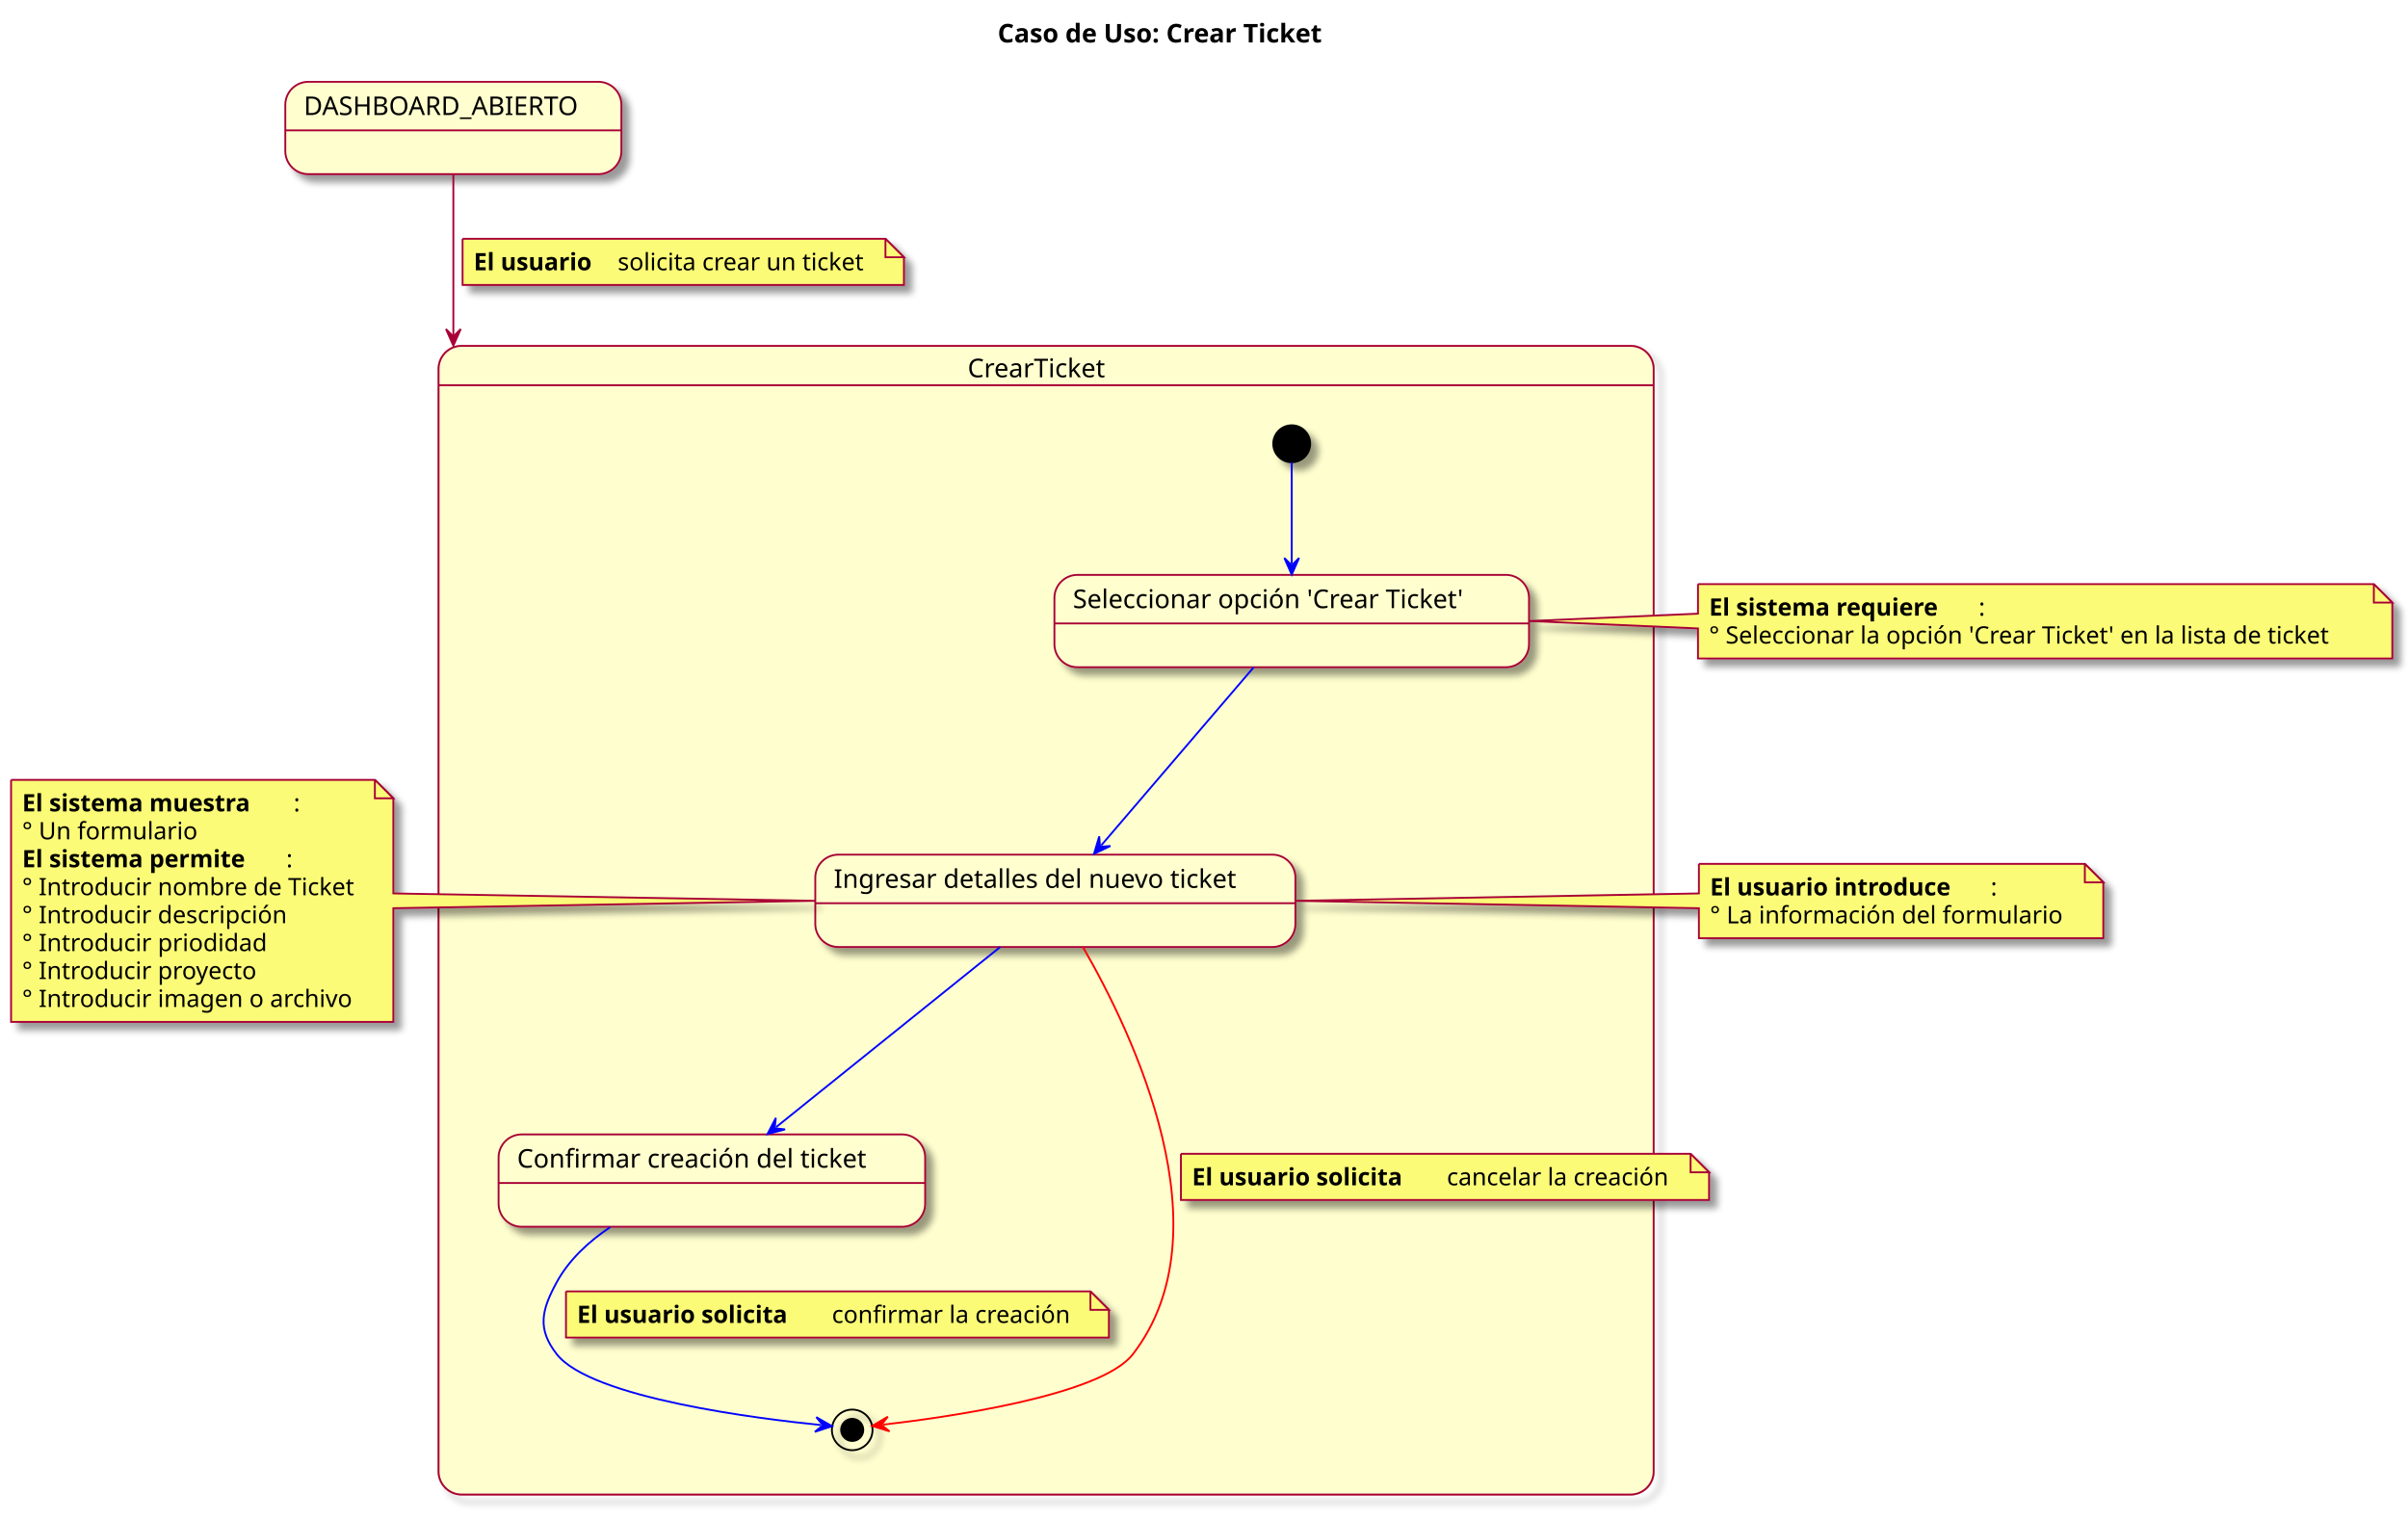
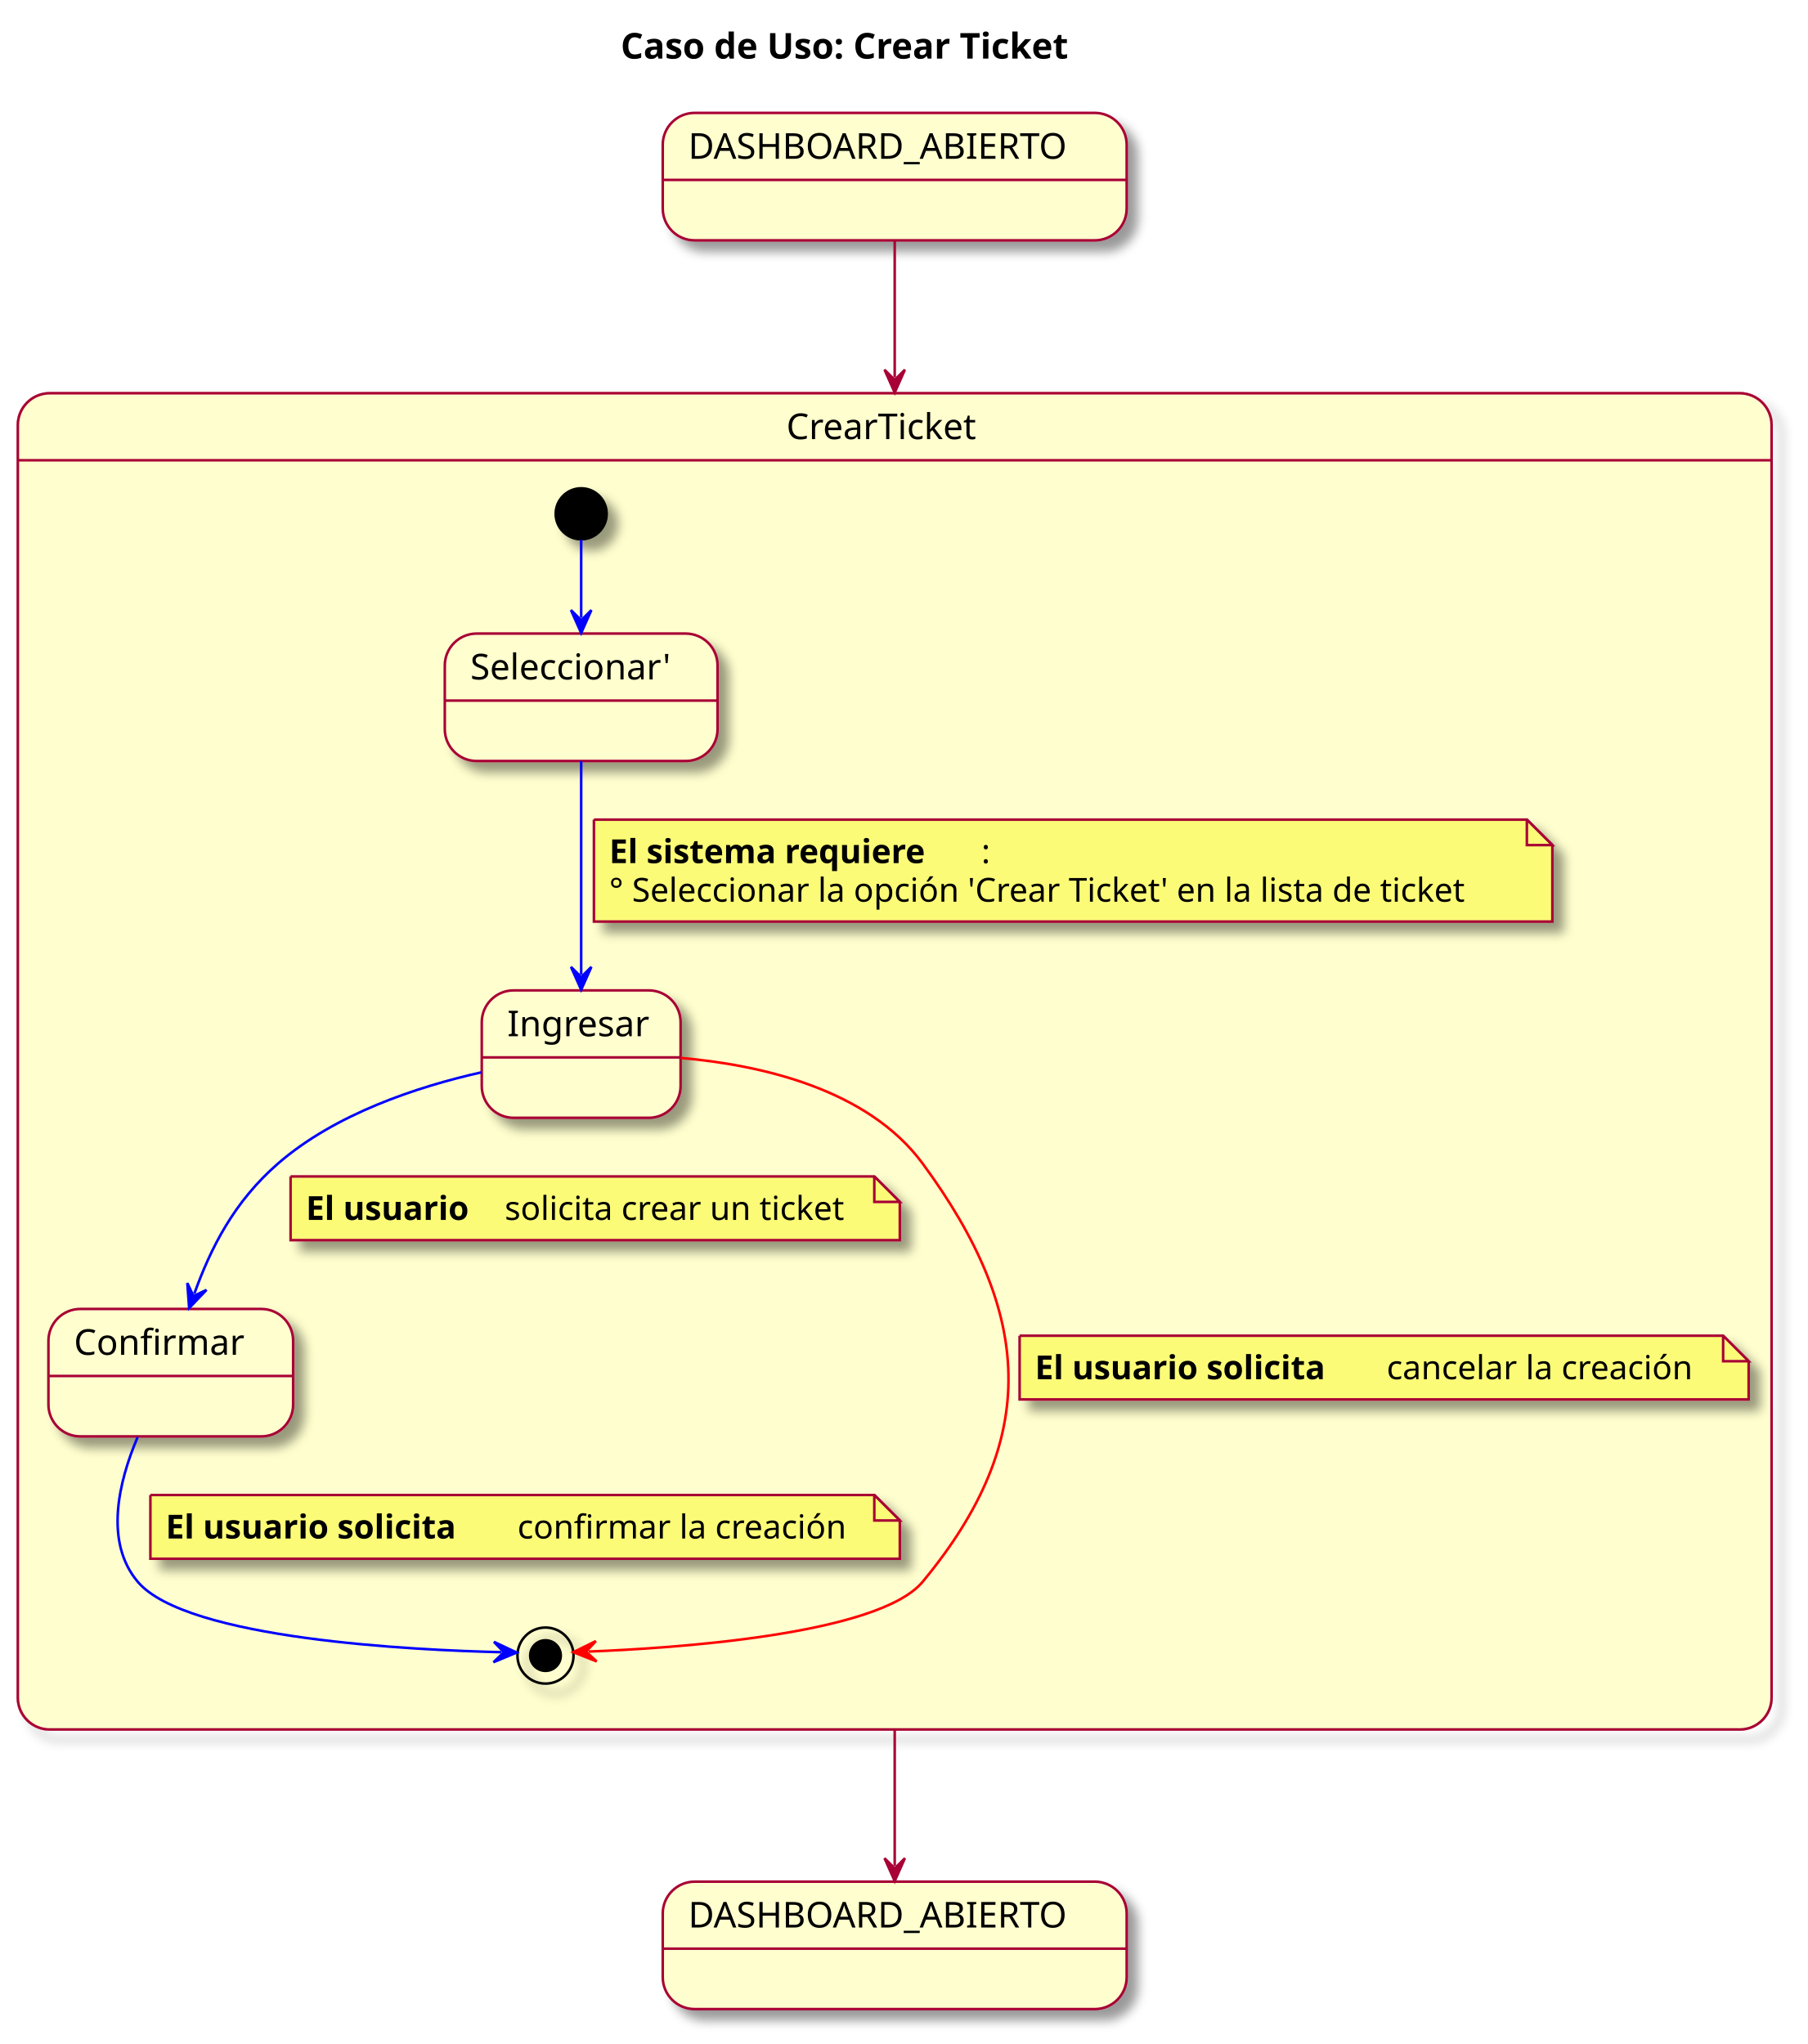
- <svg xmlns="http://www.w3.org/2000/svg" contentStyleType="text/css" height="823px" preserveAspectRatio="none" style="width:1304px;height:823px;background:#FFFFFF;" version="1.1" viewBox="0 0 1304 823" width="1304px" zoomAndPan="magnify">
+ <svg xmlns="http://www.w3.org/2000/svg" contentStyleType="text/css" height="802px" preserveAspectRatio="none" style="width:709px;height:802px;background:#FFFFFF;" version="1.1" viewBox="0 0 709 802" width="709px" zoomAndPan="magnify">
  <defs>
-     <filter height="300%" id="fmpmrbombiq1e" width="300%" x="-1" y="-1">
+     <filter height="300%" id="f1lfrpodn5rtlt" width="300%" x="-1" y="-1">
      <feGaussianBlur result="blurOut" stdDeviation="2.0" />
      <feColorMatrix in="blurOut" result="blurOut2" type="matrix" values="0 0 0 0 0 0 0 0 0 0 0 0 0 0 0 0 0 0 .4 0" />
      <feOffset dx="4.0" dy="4.0" in="blurOut2" result="blurOut3" />
      <feBlend in="SourceGraphic" in2="blurOut3" mode="normal" />
    </filter>
  </defs>
  <g>
-     <text fill="#000000" font-family="sans-serif" font-size="14" font-weight="bold" lengthAdjust="spacing" textLength="208" x="540.25" y="22.995">Caso de Uso: Crear Ticket</text>
-     <g id="cluster_CrearTicket">
-       <rect fill="none" filter="url(#fmpmrbombiq1e)" height="622" rx="12.5" ry="12.5" style="stroke:#A80036;stroke-width:1.0;" width="658" x="237.5" y="187.297" />
-       <path d="M250,187.297 L883,187.297 A12.5,12.5 0 0 1 895.5,199.797 L895.5,208.594 L237.5,208.594 L237.5,199.797 A12.5,12.5 0 0 1 250,187.297 " fill="#FEFECE" style="stroke:#FEFECE;stroke-width:1.0;" />
-       <path d="M237.5,208.594 L895.5,208.594 L895.5,796.797 A12.5,12.5 0 0 1 883,809.297 L250,809.297 A12.5,12.5 0 0 1 237.5,796.797 L237.5,208.594 " fill="#FEFECE" style="stroke:#FEFECE;stroke-width:1.0;" />
-       <rect fill="none" height="622" rx="12.5" ry="12.5" style="stroke:#A80036;stroke-width:1.0;" width="658" x="237.5" y="187.297" />
-       <line style="stroke:#A80036;stroke-width:1.0;" x1="237.5" x2="895.5" y1="208.594" y2="208.594" />
-       <text fill="#000000" font-family="sans-serif" font-size="14" lengthAdjust="spacing" textLength="85" x="524" y="204.292">CrearTicket</text>
+     <text fill="#000000" font-family="sans-serif" font-size="14" font-weight="bold" lengthAdjust="spacing" textLength="208" x="243.5" y="22.995">Caso de Uso: Crear Ticket</text>
+     <g id="DASHBOARD_ABIERTO2">
+       <rect fill="#FEFECE" filter="url(#f1lfrpodn5rtlt)" height="50" rx="12.5" ry="12.5" style="stroke:#A80036;stroke-width:1.0;" width="182" x="260" y="738.297" />
+       <line style="stroke:#A80036;stroke-width:1.0;" x1="260" x2="442" y1="764.594" y2="764.594" />
+       <text fill="#000000" font-family="sans-serif" font-size="14" lengthAdjust="spacing" textLength="162" x="270" y="756.292">DASHBOARD_ABIERTO</text>
    </g>
-     <ellipse cx="699.5" cy="240.297" fill="#000000" filter="url(#fmpmrbombiq1e)" rx="10" ry="10" style="stroke:#000000;stroke-width:1.0;" />
+     <g id="DASHBOARD_ABIERTO">
+       <rect fill="#FEFECE" filter="url(#f1lfrpodn5rtlt)" height="50" rx="12.5" ry="12.5" style="stroke:#A80036;stroke-width:1.0;" width="182" x="260" y="44.297" />
+       <line style="stroke:#A80036;stroke-width:1.0;" x1="260" x2="442" y1="70.594" y2="70.594" />
+       <text fill="#000000" font-family="sans-serif" font-size="14" lengthAdjust="spacing" textLength="162" x="270" y="62.292">DASHBOARD_ABIERTO</text>
+     </g>
+     <rect fill="none" filter="url(#f1lfrpodn5rtlt)" height="524.297" rx="12.5" ry="12.5" style="stroke:#A80036;stroke-width:1.0;" width="688" x="7" y="154.297" />
+     <path d="M19.5,154.297 L682.5,154.297 A12.5,12.5 0 0 1 695,166.797 L695,180.594 L7,180.594 L7,166.797 A12.5,12.5 0 0 1 19.5,154.297 " fill="#FEFECE" style="stroke:#FEFECE;stroke-width:1.0;" />
+     <path d="M7,180.594 L695,180.594 L695,666.094 A12.5,12.5 0 0 1 682.5,678.594 L19.5,678.594 A12.5,12.5 0 0 1 7,666.094 L7,180.594 " fill="#FEFECE" style="stroke:#FEFECE;stroke-width:1.0;" />
+     <rect fill="none" height="524.297" rx="12.5" ry="12.5" style="stroke:#A80036;stroke-width:1.0;" width="688" x="7" y="154.297" />
+     <line style="stroke:#A80036;stroke-width:1.0;" x1="7" x2="695" y1="180.594" y2="180.594" />
+     <text fill="#000000" font-family="sans-serif" font-size="14" lengthAdjust="spacing" textLength="85" x="308.5" y="172.292">CrearTicket</text>
+     <ellipse cx="228" cy="201.594" fill="#000000" filter="url(#f1lfrpodn5rtlt)" rx="10" ry="10" style="stroke:#000000;stroke-width:1.0;" />
    <g id="CrearTicket.seleccionarOpcionCrear">
-       <rect fill="#FEFECE" filter="url(#fmpmrbombiq1e)" height="50" rx="12.5" ry="12.5" style="stroke:#A80036;stroke-width:1.0;" width="257" x="571" y="311.297" />
-       <line style="stroke:#A80036;stroke-width:1.0;" x1="571" x2="828" y1="337.594" y2="337.594" />
-       <text fill="#000000" font-family="sans-serif" font-size="14" lengthAdjust="spacing" textLength="237" x="581" y="329.292">Seleccionar opción 'Crear Ticket'</text>
+       <rect fill="#FEFECE" filter="url(#f1lfrpodn5rtlt)" height="50" rx="12.5" ry="12.5" style="stroke:#A80036;stroke-width:1.0;" width="107" x="174.5" y="248.594" />
+       <line style="stroke:#A80036;stroke-width:1.0;" x1="174.5" x2="281.5" y1="274.891" y2="274.891" />
+       <text fill="#000000" font-family="sans-serif" font-size="14" lengthAdjust="spacing" textLength="87" x="184.5" y="266.589">Seleccionar'</text>
    </g>
    <g id="CrearTicket.ingresarDetallesTicket">
-       <rect fill="#FEFECE" filter="url(#fmpmrbombiq1e)" height="50" rx="12.5" ry="12.5" style="stroke:#A80036;stroke-width:1.0;" width="260" x="441.5" y="462.797" />
-       <line style="stroke:#A80036;stroke-width:1.0;" x1="441.5" x2="701.5" y1="489.094" y2="489.094" />
-       <text fill="#000000" font-family="sans-serif" font-size="14" lengthAdjust="spacing" textLength="240" x="451.5" y="480.792">Ingresar detalles del nuevo ticket</text>
+       <rect fill="#FEFECE" filter="url(#f1lfrpodn5rtlt)" height="50" rx="12.5" ry="12.5" style="stroke:#A80036;stroke-width:1.0;" width="78" x="189" y="388.594" />
+       <line style="stroke:#A80036;stroke-width:1.0;" x1="189" x2="267" y1="414.891" y2="414.891" />
+       <text fill="#000000" font-family="sans-serif" font-size="14" lengthAdjust="spacing" textLength="58" x="199" y="406.589">Ingresar</text>
    </g>
    <g id="CrearTicket.confirmarCreacionTicket">
-       <rect fill="#FEFECE" filter="url(#fmpmrbombiq1e)" height="50" rx="12.5" ry="12.5" style="stroke:#A80036;stroke-width:1.0;" width="231" x="270" y="614.297" />
-       <line style="stroke:#A80036;stroke-width:1.0;" x1="270" x2="501" y1="640.594" y2="640.594" />
-       <text fill="#000000" font-family="sans-serif" font-size="14" lengthAdjust="spacing" textLength="211" x="280" y="632.292">Confirmar creación del ticket</text>
+       <rect fill="#FEFECE" filter="url(#f1lfrpodn5rtlt)" height="50" rx="12.5" ry="12.5" style="stroke:#A80036;stroke-width:1.0;" width="96" x="19" y="513.594" />
+       <line style="stroke:#A80036;stroke-width:1.0;" x1="19" x2="115" y1="539.891" y2="539.891" />
+       <text fill="#000000" font-family="sans-serif" font-size="14" lengthAdjust="spacing" textLength="72" x="29" y="531.589">Confirmar</text>
    </g>
-     <ellipse cx="461.5" cy="774.297" fill="none" filter="url(#fmpmrbombiq1e)" rx="11" ry="11" style="stroke:#000000;stroke-width:1.0;" />
-     <ellipse cx="461.5" cy="774.297" fill="#000000" rx="6" ry="6" style="stroke:#000000;stroke-width:1.0;" />
-     <g id="DASHBOARD_ABIERTO">
-       <rect fill="#FEFECE" filter="url(#fmpmrbombiq1e)" height="50" rx="12.5" ry="12.5" style="stroke:#A80036;stroke-width:1.0;" width="182" x="154.5" y="44.297" />
-       <line style="stroke:#A80036;stroke-width:1.0;" x1="154.5" x2="336.5" y1="70.594" y2="70.594" />
-       <text fill="#000000" font-family="sans-serif" font-size="14" lengthAdjust="spacing" textLength="162" x="164.5" y="62.292">DASHBOARD_ABIERTO</text>
+     <ellipse cx="214" cy="649.594" fill="none" filter="url(#f1lfrpodn5rtlt)" rx="11" ry="11" style="stroke:#000000;stroke-width:1.0;" />
+     <ellipse cx="214" cy="649.594" fill="#000000" rx="6" ry="6" style="stroke:#000000;stroke-width:1.0;" />
+     <g id="link_*start*CrearTicket_seleccionarOpcionCrear">
+       <path d="M228,211.745 C228,221.01 228,229.735 228,242.378 " fill="none" id="*start*CrearTicket-to-seleccionarOpcionCrear" style="stroke:#0000FF;stroke-width:1.0;" />
+       <polygon fill="#0000FF" points="228,248.378,232,239.378,228,243.378,224,239.378,228,248.378" style="stroke:#0000FF;stroke-width:1.0;" />
    </g>
-     <g id="elem_GMN15">
-       <path d="M6,422.297 L6,553.359 A0,0 0 0 0 6,553.359 L213,553.359 A0,0 0 0 0 213,553.359 L213,491.797 L441.362,487.797 L213,483.797 L213,432.297 L203,422.297 L6,422.297 A0,0 0 0 0 6,422.297 " fill="#FBFB77" filter="url(#fmpmrbombiq1e)" style="stroke:#A80036;stroke-width:1.0;" />
-       <path d="M203,422.297 L203,432.297 L213,432.297 L203,422.297 " fill="#FBFB77" style="stroke:#A80036;stroke-width:1.0;" />
-       <text fill="#000000" font-family="sans-serif" font-size="13" font-weight="bold" lengthAdjust="spacing" textLength="147" x="12" y="439.364">El sistema muestra</text>
-       <text fill="#000000" font-family="sans-serif" font-size="13" lengthAdjust="spacing" textLength="5" x="159" y="439.364">:</text>
-       <text fill="#000000" font-family="sans-serif" font-size="13" lengthAdjust="spacing" textLength="97" x="12" y="454.497">° Un formulario</text>
-       <text fill="#000000" font-family="sans-serif" font-size="13" font-weight="bold" lengthAdjust="spacing" textLength="143" x="12" y="469.629">El sistema permite</text>
-       <text fill="#000000" font-family="sans-serif" font-size="13" lengthAdjust="spacing" textLength="5" x="155" y="469.629">:</text>
-       <text fill="#000000" font-family="sans-serif" font-size="13" lengthAdjust="spacing" textLength="186" x="12" y="484.762">° Introducir nombre de Ticket</text>
-       <text fill="#000000" font-family="sans-serif" font-size="13" lengthAdjust="spacing" textLength="146" x="12" y="499.895">° Introducir descripción</text>
-       <text fill="#000000" font-family="sans-serif" font-size="13" lengthAdjust="spacing" textLength="133" x="12" y="515.028">° Introducir priodidad</text>
-       <text fill="#000000" font-family="sans-serif" font-size="13" lengthAdjust="spacing" textLength="131" x="12" y="530.161">° Introducir proyecto</text>
-       <text fill="#000000" font-family="sans-serif" font-size="13" lengthAdjust="spacing" textLength="185" x="12" y="545.293">° Introducir imagen o archivo</text>
+     <g id="link_seleccionarOpcionCrear_ingresarDetallesTicket">
+       <path d="M228,298.632 C228,323.806 228,357.124 228,382.369 " fill="none" id="seleccionarOpcionCrear-to-ingresarDetallesTicket" style="stroke:#0000FF;stroke-width:1.0;" />
+       <polygon fill="#0000FF" points="228,388.369,232,379.369,228,383.369,224,379.369,228,388.369" style="stroke:#0000FF;stroke-width:1.0;" />
+       <path d="M233,321.594 L233,361.594 L609,361.594 L609,331.594 L599,321.594 L233,321.594 " fill="#FBFB77" filter="url(#f1lfrpodn5rtlt)" style="stroke:#A80036;stroke-width:1.0;" />
+       <path d="M599,321.594 L599,331.594 L609,331.594 L599,321.594 " fill="#FBFB77" style="stroke:#A80036;stroke-width:1.0;" />
+       <text fill="#000000" font-family="sans-serif" font-size="13" font-weight="bold" lengthAdjust="spacing" textLength="146" x="239" y="338.661">El sistema requiere</text>
+       <text fill="#000000" font-family="sans-serif" font-size="13" lengthAdjust="spacing" textLength="5" x="385" y="338.661">:</text>
+       <text fill="#000000" font-family="sans-serif" font-size="13" lengthAdjust="spacing" textLength="355" x="239" y="353.793">° Seleccionar la opción 'Crear Ticket' en la lista de ticket</text>
    </g>
-     <g id="elem_GMN18">
-       <path d="M920,467.797 L920,483.797 L701.654,487.797 L920,491.797 L920,508.062 A0,0 0 0 0 920,508.062 L1139,508.062 A0,0 0 0 0 1139,508.062 L1139,477.797 L1129,467.797 L920,467.797 A0,0 0 0 0 920,467.797 " fill="#FBFB77" filter="url(#fmpmrbombiq1e)" style="stroke:#A80036;stroke-width:1.0;" />
-       <path d="M1129,467.797 L1129,477.797 L1139,477.797 L1129,467.797 " fill="#FBFB77" style="stroke:#A80036;stroke-width:1.0;" />
-       <text fill="#000000" font-family="sans-serif" font-size="13" font-weight="bold" lengthAdjust="spacing" textLength="152" x="926" y="484.864">El usuario introduce</text>
-       <text fill="#000000" font-family="sans-serif" font-size="13" lengthAdjust="spacing" textLength="5" x="1078" y="484.864">:</text>
-       <text fill="#000000" font-family="sans-serif" font-size="13" lengthAdjust="spacing" textLength="198" x="926" y="499.997">° La información del formulario</text>
+     <g id="link_ingresarDetallesTicket_confirmarCreacionTicket">
+       <path d="M188.89,420.738 C163.662,426.408 131.482,437.04 109,456.594 C91.789,471.564 82.683,489.675 76.232,507.598 " fill="none" id="ingresarDetallesTicket-to-confirmarCreacionTicket" style="stroke:#0000FF;stroke-width:1.0;" />
+       <polygon fill="#0000FF" points="74.2,513.244,81.012,506.13,75.894,508.539,73.485,503.421,74.2,513.244" style="stroke:#0000FF;stroke-width:1.0;" />
+       <path d="M114,461.594 L114,486.594 L353,486.594 L353,471.594 L343,461.594 L114,461.594 " fill="#FBFB77" filter="url(#f1lfrpodn5rtlt)" style="stroke:#A80036;stroke-width:1.0;" />
+       <path d="M343,461.594 L343,471.594 L353,471.594 L343,461.594 " fill="#FBFB77" style="stroke:#A80036;stroke-width:1.0;" />
+       <text fill="#000000" font-family="sans-serif" font-size="13" font-weight="bold" lengthAdjust="spacing" textLength="74" x="120" y="478.661">El usuario</text>
+       <text fill="#000000" font-family="sans-serif" font-size="13" lengthAdjust="spacing" textLength="140" x="198" y="478.661">solicita crear un ticket</text>
    </g>
-     <g id="elem_GMN21">
-       <path d="M919.5,316.297 L919.5,332.297 L828.195,336.297 L919.5,340.297 L919.5,356.562 A0,0 0 0 0 919.5,356.562 L1295.5,356.562 A0,0 0 0 0 1295.5,356.562 L1295.5,326.297 L1285.5,316.297 L919.5,316.297 A0,0 0 0 0 919.5,316.297 " fill="#FBFB77" filter="url(#fmpmrbombiq1e)" style="stroke:#A80036;stroke-width:1.0;" />
-       <path d="M1285.5,316.297 L1285.5,326.297 L1295.5,326.297 L1285.5,316.297 " fill="#FBFB77" style="stroke:#A80036;stroke-width:1.0;" />
-       <text fill="#000000" font-family="sans-serif" font-size="13" font-weight="bold" lengthAdjust="spacing" textLength="146" x="925.5" y="333.364">El sistema requiere</text>
-       <text fill="#000000" font-family="sans-serif" font-size="13" lengthAdjust="spacing" textLength="5" x="1071.5" y="333.364">:</text>
-       <text fill="#000000" font-family="sans-serif" font-size="13" lengthAdjust="spacing" textLength="355" x="925.5" y="348.497">° Seleccionar la opción 'Crear Ticket' en la lista de ticket</text>
+     <g id="link_confirmarCreacionTicket_*end*CrearTicket">
+       <path d="M53.979,563.893 C46.49,581.554 40.898,605 54,620.594 C73.138,643.372 163.424,647.481 196.683,648.271 " fill="none" id="confirmarCreacionTicket-to-*end*CrearTicket" style="stroke:#0000FF;stroke-width:1.0;" />
+       <polygon fill="#0000FF" points="202.681,648.414,193.779,644.201,197.682,648.295,193.589,652.199,202.681,648.414" style="stroke:#0000FF;stroke-width:1.0;" />
+       <path d="M59,586.594 L59,611.594 L353,611.594 L353,596.594 L343,586.594 L59,586.594 " fill="#FBFB77" filter="url(#f1lfrpodn5rtlt)" style="stroke:#A80036;stroke-width:1.0;" />
+       <path d="M343,586.594 L343,596.594 L353,596.594 L343,586.594 " fill="#FBFB77" style="stroke:#A80036;stroke-width:1.0;" />
+       <text fill="#000000" font-family="sans-serif" font-size="13" font-weight="bold" lengthAdjust="spacing" textLength="134" x="65" y="603.661">El usuario solicita</text>
+       <text fill="#000000" font-family="sans-serif" font-size="13" lengthAdjust="spacing" textLength="135" x="203" y="603.661">confirmar la creación</text>
+     </g>
+     <g id="link_ingresarDetallesTicket_*end*CrearTicket">
+       <path d="M267.075,415.101 C298.348,417.83 340.423,427.219 362,456.594 C405.15,515.338 408.504,564.467 362,620.594 C344.482,641.737 262.108,646.799 230.917,648.02 " fill="none" id="ingresarDetallesTicket-to-*end*CrearTicket" style="stroke:#FF0000;stroke-width:1.0;" />
+       <polygon fill="#FF0000" points="224.922,648.255,234.072,651.899,229.918,648.059,233.759,643.905,224.922,648.255" style="stroke:#FF0000;stroke-width:1.0;" />
+       <path d="M400,524.094 L400,549.094 L686,549.094 L686,534.094 L676,524.094 L400,524.094 " fill="#FBFB77" filter="url(#f1lfrpodn5rtlt)" style="stroke:#A80036;stroke-width:1.0;" />
+       <path d="M676,524.094 L676,534.094 L686,534.094 L676,524.094 " fill="#FBFB77" style="stroke:#A80036;stroke-width:1.0;" />
+       <text fill="#000000" font-family="sans-serif" font-size="13" font-weight="bold" lengthAdjust="spacing" textLength="134" x="406" y="541.161">El usuario solicita</text>
+       <text fill="#000000" font-family="sans-serif" font-size="13" lengthAdjust="spacing" textLength="127" x="544" y="541.161">cancelar la creación</text>
    </g>
    <g id="link_DASHBOARD_ABIERTO_CrearTicket">
-       <path d="M245.5,94.511 C245.5,117.51 245.5,152.944 245.5,183 C245.5,183.939 245.5,184.873 245.5,185.802 C245.5,186.266 245.5,180.728 245.5,181.19 " fill="none" id="DASHBOARD_ABIERTO-to-CrearTicket" style="stroke:#A80036;stroke-width:1.0;" />
-       <polygon fill="#A80036" points="245.5,187.19,249.5,178.19,245.5,182.19,241.5,178.19,245.5,187.19" style="stroke:#A80036;stroke-width:1.0;" />
-       <path d="M250.5,129.297 L250.5,154.297 L489.5,154.297 L489.5,139.297 L479.5,129.297 L250.5,129.297 " fill="#FBFB77" filter="url(#fmpmrbombiq1e)" style="stroke:#A80036;stroke-width:1.0;" />
-       <path d="M479.5,129.297 L479.5,139.297 L489.5,139.297 L479.5,129.297 " fill="#FBFB77" style="stroke:#A80036;stroke-width:1.0;" />
-       <text fill="#000000" font-family="sans-serif" font-size="13" font-weight="bold" lengthAdjust="spacing" textLength="74" x="256.5" y="146.364">El usuario</text>
-       <text fill="#000000" font-family="sans-serif" font-size="13" lengthAdjust="spacing" textLength="140" x="334.5" y="146.364">solicita crear un ticket</text>
+       <path d="M351,94.557 C351,109.434 351,124.187 351,148.054 " fill="none" id="DASHBOARD_ABIERTO-to-CrearTicket" style="stroke:#A80036;stroke-width:1.0;" />
+       <polygon fill="#A80036" points="351,154.054,355,145.054,351,149.054,347,145.054,351,154.054" style="stroke:#A80036;stroke-width:1.0;" />
    </g>
-     <g id="link_*start*CrearTicket_seleccionarOpcionCrear">
-       <path d="M699.5,250.31 C699.5,264.188 699.5,285.262 699.5,305.137 " fill="none" id="*start*CrearTicket-to-seleccionarOpcionCrear" style="stroke:#0000FF;stroke-width:1.0;" />
-       <polygon fill="#0000FF" points="699.5,311.137,703.5,302.137,699.5,306.137,695.5,302.137,699.5,311.137" style="stroke:#0000FF;stroke-width:1.0;" />
-     </g>
-     <g id="link_seleccionarOpcionCrear_ingresarDetallesTicket">
-       <path d="M678.935,361.317 C655.19,389.05 620.244,429.865 596.342,457.782 " fill="none" id="seleccionarOpcionCrear-to-ingresarDetallesTicket" style="stroke:#0000FF;stroke-width:1.0;" />
-       <polygon fill="#0000FF" points="592.44,462.34,601.332,458.105,595.692,458.542,595.255,452.902,592.44,462.34" style="stroke:#0000FF;stroke-width:1.0;" />
-     </g>
-     <g id="link_ingresarDetallesTicket_confirmarCreacionTicket">
-       <path d="M541.616,512.817 C507.009,540.633 455.002,582.434 420.295,610.33 " fill="none" id="ingresarDetallesTicket-to-confirmarCreacionTicket" style="stroke:#0000FF;stroke-width:1.0;" />
-       <polygon fill="#0000FF" points="415.618,614.089,425.139,611.568,419.515,610.957,420.127,605.333,415.618,614.089" style="stroke:#0000FF;stroke-width:1.0;" />
-     </g>
-     <g id="link_confirmarCreacionTicket_*end*CrearTicket">
-       <path d="M330.406,664.511 C318.841,672.285 308.146,682.124 301.5,694.297 C293.194,709.511 290.833,719.635 301.5,733.297 C320.178,757.219 411.677,768.349 444.63,771.676 " fill="none" id="confirmarCreacionTicket-to-*end*CrearTicket" style="stroke:#0000FF;stroke-width:1.0;" />
-       <polygon fill="#0000FF" points="450.6,772.278,442.047,767.395,445.625,771.776,441.244,775.354,450.6,772.278" style="stroke:#0000FF;stroke-width:1.0;" />
-       <path d="M306.5,699.297 L306.5,724.297 L600.5,724.297 L600.5,709.297 L590.5,699.297 L306.5,699.297 " fill="#FBFB77" filter="url(#fmpmrbombiq1e)" style="stroke:#A80036;stroke-width:1.0;" />
-       <path d="M590.5,699.297 L590.5,709.297 L600.5,709.297 L590.5,699.297 " fill="#FBFB77" style="stroke:#A80036;stroke-width:1.0;" />
-       <text fill="#000000" font-family="sans-serif" font-size="13" font-weight="bold" lengthAdjust="spacing" textLength="134" x="312.5" y="716.364">El usuario solicita</text>
-       <text fill="#000000" font-family="sans-serif" font-size="13" lengthAdjust="spacing" textLength="135" x="450.5" y="716.364">confirmar la creación</text>
-     </g>
-     <g id="link_ingresarDetallesTicket_*end*CrearTicket">
-       <path d="M586.462,512.863 C613.829,560.284 664.645,666.952 613.5,733.297 C595.924,756.097 510.023,767.801 478.271,771.452 " fill="none" id="ingresarDetallesTicket-to-*end*CrearTicket" style="stroke:#FF0000;stroke-width:1.0;" />
-       <polygon fill="#FF0000" points="472.31,772.137,481.708,775.083,477.277,771.566,480.794,767.135,472.31,772.137" style="stroke:#FF0000;stroke-width:1.0;" />
-       <path d="M639.5,624.797 L639.5,649.797 L925.5,649.797 L925.5,634.797 L915.5,624.797 L639.5,624.797 " fill="#FBFB77" filter="url(#fmpmrbombiq1e)" style="stroke:#A80036;stroke-width:1.0;" />
-       <path d="M915.5,624.797 L915.5,634.797 L925.5,634.797 L915.5,624.797 " fill="#FBFB77" style="stroke:#A80036;stroke-width:1.0;" />
-       <text fill="#000000" font-family="sans-serif" font-size="13" font-weight="bold" lengthAdjust="spacing" textLength="134" x="645.5" y="641.864">El usuario solicita</text>
-       <text fill="#000000" font-family="sans-serif" font-size="13" lengthAdjust="spacing" textLength="127" x="783.5" y="641.864">cancelar la creación</text>
+     <g id="link_CrearTicket_DASHBOARD_ABIERTO2">
+       <path d="M351,678.342 C351,702.324 351,717.173 351,732.096 " fill="none" id="CrearTicket-to-DASHBOARD_ABIERTO2" style="stroke:#A80036;stroke-width:1.0;" />
+       <polygon fill="#A80036" points="351,738.096,355,729.096,351,733.096,347,729.096,351,738.096" style="stroke:#A80036;stroke-width:1.0;" />
    </g>
  </g>
</svg>
